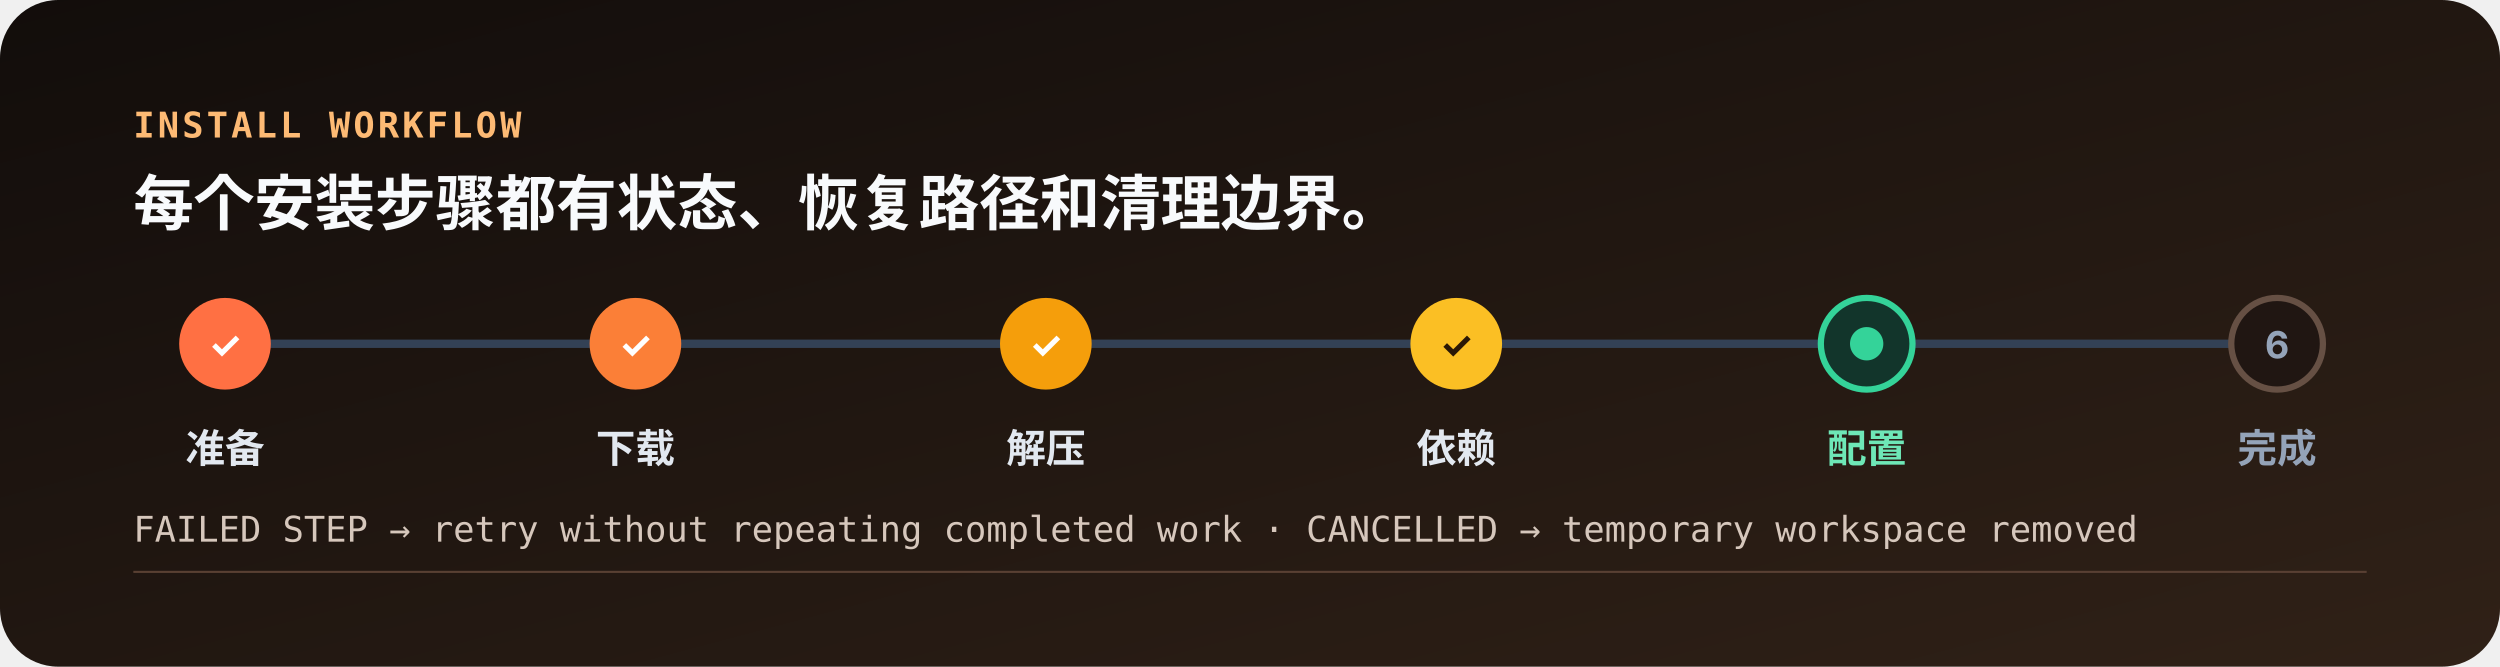
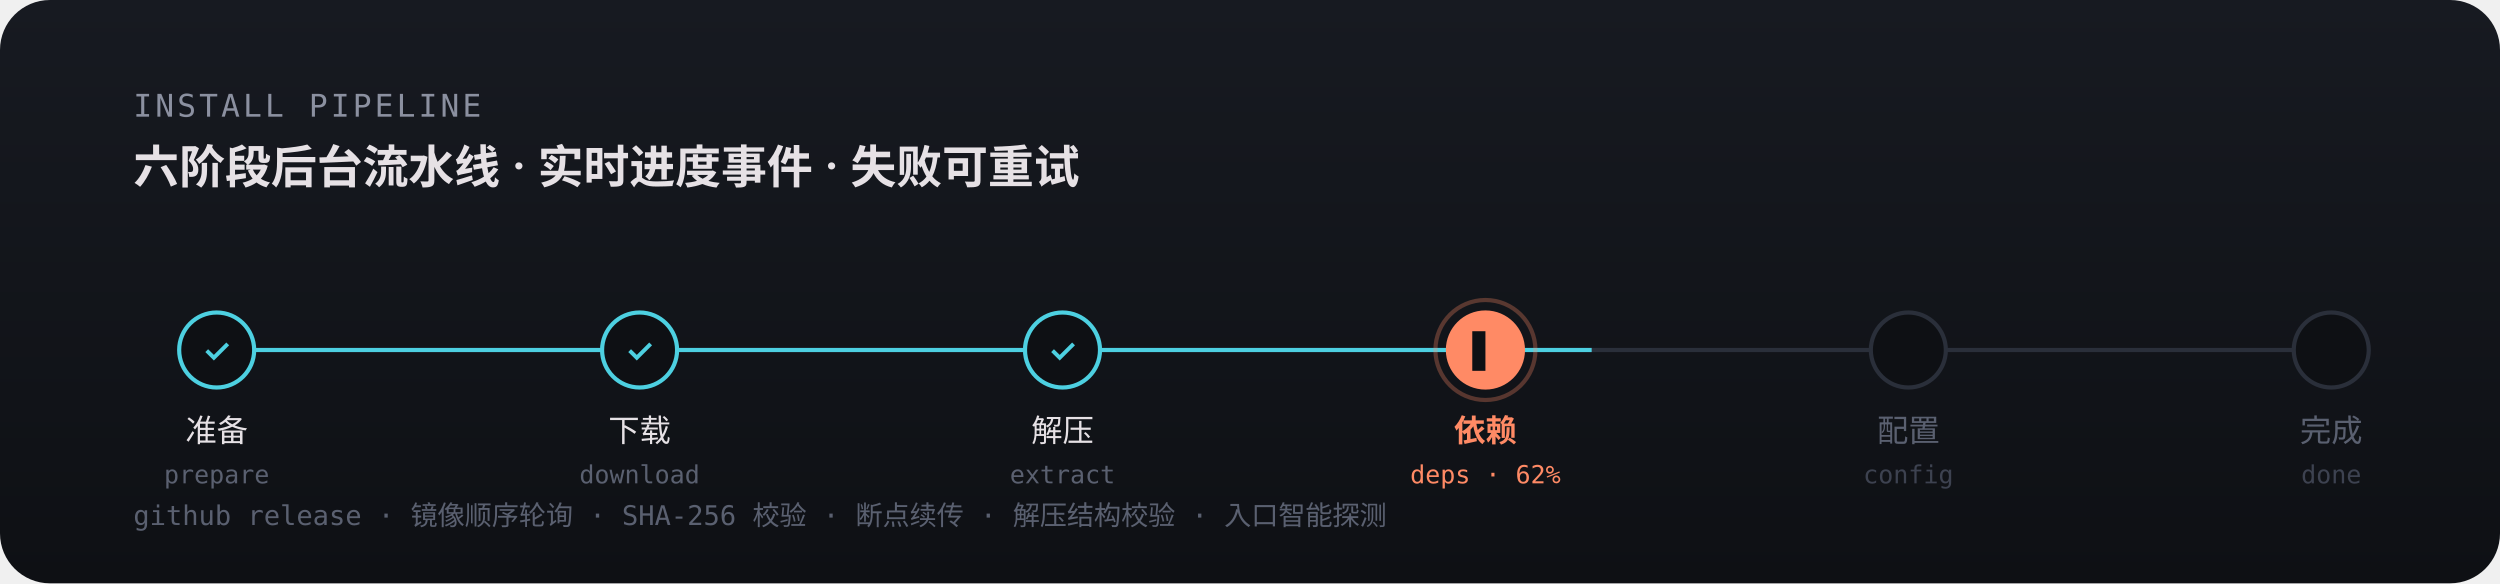
- <svg xmlns="http://www.w3.org/2000/svg" width="1200" height="320" viewBox="0 0 1200 320" role="img" aria-labelledby="title desc">
+ <svg xmlns="http://www.w3.org/2000/svg" width="1200" height="280" viewBox="0 0 1200 280" role="img" aria-labelledby="pipeline-title pipeline-desc">
  <defs>
-     <linearGradient id="background" x1="0" y1="0" x2="1" y2="1">
-       <stop offset="0" stop-color="#120d0b" />
-       <stop offset="1" stop-color="#302117" />
-     </linearGradient>
-     <linearGradient id="progress" x1="0" y1="0" x2="1" y2="0">
-       <stop offset="0" stop-color="#ff7043" />
-       <stop offset="0.5" stop-color="#f59e0b" />
-       <stop offset="1" stop-color="#34d399" />
+     <linearGradient id="pipeBg" x1="0" y1="0" x2="0" y2="1">
+       <stop offset="0" stop-color="#171A21" />
+       <stop offset="1" stop-color="#0E1014" />
    </linearGradient>
  </defs>
-   <rect width="1200" height="320" rx="28" fill="url(#background)" />
-   <g transform="translate(64 66)">
-     <text x="0" y="0" fill="#fdba74" font-family="ui-monospace, SFMono-Regular, Menlo, monospace" font-size="17" font-weight="700" letter-spacing="1.5">INSTALL WORKFLOW</text>
-     <text x="0" y="42" fill="#f8fafc" font-family="-apple-system, BlinkMacSystemFont, 'Segoe UI', 'PingFang SC', sans-serif" font-size="29" font-weight="700">每个安装步骤都有状态、恢复路径和清理边界。</text>
+   <rect width="1200" height="280" rx="24" fill="url(#pipeBg)" />
+   <g transform="translate(64 56)" font-family="ui-monospace, SFMono-Regular, Menlo, monospace">
+     <text x="0" y="0" font-size="15" letter-spacing="1.5" fill="#8B90A0">INSTALL PIPELINE</text>
+     <text x="0" y="32" font-family="-apple-system, BlinkMacSystemFont, 'Segoe UI', 'PingFang SC', sans-serif" font-size="22" font-weight="600" fill="#E6E1E5">六阶段后台流水线 · 实时进度事件 · 失败可重试</text>
  </g>
-   <g id="workflow" transform="translate(64 165)" font-family="-apple-system, BlinkMacSystemFont, 'Segoe UI', 'PingFang SC', sans-serif">
-     <path d="M44 0H1027" stroke="#334155" stroke-width="4" stroke-linecap="round" />
-     <path d="M44 0H835" stroke="url(#progress)" stroke-width="4" stroke-linecap="round" />
+   <g transform="translate(64 128)" font-family="-apple-system, BlinkMacSystemFont, 'Segoe UI', 'PingFang SC', sans-serif">
+     <line x1="40" y1="40" x2="1056" y2="40" stroke="#2A2F3A" stroke-width="2" />
+     <line x1="40" y1="40" x2="700" y2="40" stroke="#4DD0E1" stroke-width="2" />
    <g transform="translate(0 0)">
-       <circle cx="44" cy="0" r="22" fill="#ff7043" />
-       <text x="44" y="7" text-anchor="middle" fill="#fff" font-size="18" font-weight="700">✓</text>
-       <text x="44" y="57" text-anchor="middle" fill="#e2e8f0" font-size="19" font-weight="650">准备</text>
+       <circle cx="40" cy="40" r="18" fill="#0E1014" stroke="#4DD0E1" stroke-width="2" />
+       <text x="40" y="46" text-anchor="middle" font-size="16" font-weight="600" fill="#4DD0E1">✓</text>
+       <text x="40" y="84" text-anchor="middle" font-size="15" fill="#E6E1E5">准备</text>
+       <text x="40" y="104" text-anchor="middle" font-family="ui-monospace, SFMono-Regular, Menlo, monospace" font-size="12" fill="#5A6070">prepare</text>
    </g>
-     <g transform="translate(197 0)">
-       <circle cx="44" cy="0" r="22" fill="#fb7f37" />
-       <text x="44" y="7" text-anchor="middle" fill="#fff" font-size="18" font-weight="700">✓</text>
-       <text x="44" y="57" text-anchor="middle" fill="#e2e8f0" font-size="19" font-weight="650">下载</text>
+     <g transform="translate(203 0)">
+       <circle cx="40" cy="40" r="18" fill="#0E1014" stroke="#4DD0E1" stroke-width="2" />
+       <text x="40" y="46" text-anchor="middle" font-size="16" font-weight="600" fill="#4DD0E1">✓</text>
+       <text x="40" y="84" text-anchor="middle" font-size="15" fill="#E6E1E5">下载</text>
+       <text x="40" y="104" text-anchor="middle" font-family="ui-monospace, SFMono-Regular, Menlo, monospace" font-size="12" fill="#5A6070">download</text>
    </g>
-     <g transform="translate(394 0)">
-       <circle cx="44" cy="0" r="22" fill="#f59e0b" />
-       <text x="44" y="7" text-anchor="middle" fill="#fff" font-size="18" font-weight="700">✓</text>
-       <text x="44" y="57" text-anchor="middle" fill="#e2e8f0" font-size="19" font-weight="650">解压</text>
+     <g transform="translate(406 0)">
+       <circle cx="40" cy="40" r="18" fill="#0E1014" stroke="#4DD0E1" stroke-width="2" />
+       <text x="40" y="46" text-anchor="middle" font-size="16" font-weight="600" fill="#4DD0E1">✓</text>
+       <text x="40" y="84" text-anchor="middle" font-size="15" fill="#E6E1E5">解压</text>
+       <text x="40" y="104" text-anchor="middle" font-family="ui-monospace, SFMono-Regular, Menlo, monospace" font-size="12" fill="#5A6070">extract</text>
    </g>
-     <g transform="translate(591 0)">
-       <circle cx="44" cy="0" r="22" fill="#fbbf24" />
-       <text x="44" y="7" text-anchor="middle" fill="#2a1705" font-size="18" font-weight="700">✓</text>
-       <text x="44" y="57" text-anchor="middle" fill="#e2e8f0" font-size="19" font-weight="650">依赖</text>
+     <g transform="translate(609 0)">
+       <circle cx="40" cy="40" r="18" fill="#FF8A65" stroke="#FF8A65" stroke-width="2" />
+       <circle cx="40" cy="40" r="24" fill="none" stroke="#FF8A65" stroke-width="2" opacity="0.3" />
+       <text x="40" y="46" text-anchor="middle" font-size="16" font-weight="600" fill="#0E1014">▌</text>
+       <text x="40" y="84" text-anchor="middle" font-size="15" font-weight="600" fill="#FF8A65">依赖</text>
+       <text x="40" y="104" text-anchor="middle" font-family="ui-monospace, SFMono-Regular, Menlo, monospace" font-size="12" fill="#FF8A65">deps · 62%</text>
    </g>
-     <g transform="translate(788 0)">
-       <circle cx="44" cy="0" r="22" fill="#12352b" stroke="#34d399" stroke-width="3" />
-       <circle cx="44" cy="0" r="8" fill="#34d399" />
-       <text x="44" y="57" text-anchor="middle" fill="#6ee7b7" font-size="19" font-weight="700">配置</text>
+     <g transform="translate(812 0)">
+       <circle cx="40" cy="40" r="18" fill="#0E1014" stroke="#2A2F3A" stroke-width="2" />
+       <text x="40" y="84" text-anchor="middle" font-size="15" fill="#5A6070">配置</text>
+       <text x="40" y="104" text-anchor="middle" font-family="ui-monospace, SFMono-Regular, Menlo, monospace" font-size="12" fill="#3D4250">config</text>
    </g>
-     <g transform="translate(985 0)">
-       <circle cx="44" cy="0" r="22" fill="#201612" stroke="#665044" stroke-width="3" />
-       <text x="44" y="7" text-anchor="middle" fill="#94a3b8" font-size="18" font-weight="700">6</text>
-       <text x="44" y="57" text-anchor="middle" fill="#94a3b8" font-size="19" font-weight="650">完成</text>
+     <g transform="translate(1015 0)">
+       <circle cx="40" cy="40" r="18" fill="#0E1014" stroke="#2A2F3A" stroke-width="2" />
+       <text x="40" y="84" text-anchor="middle" font-size="15" fill="#5A6070">完成</text>
+       <text x="40" y="104" text-anchor="middle" font-family="ui-monospace, SFMono-Regular, Menlo, monospace" font-size="12" fill="#3D4250">done</text>
    </g>
  </g>
-   <g transform="translate(64 274)">
-     <rect width="1072" height="1" fill="#594033" />
-     <text x="0" y="-14" fill="#d6c7bc" font-family="ui-monospace, SFMono-Regular, Menlo, monospace" font-size="17">FAILED STEP → retry without repeating completed work   ·   CANCELLED → temporary workspace removed</text>
+   <g transform="translate(64 252)" font-family="ui-monospace, SFMono-Regular, Menlo, monospace" font-size="13" fill="#5A6070">
+     <text x="0" y="0">github release · 镜像顺序轮询 · SHA-256 校验 · 断点续传 · 解压结构校验 · 入口智能探测</text>
  </g>
</svg>
